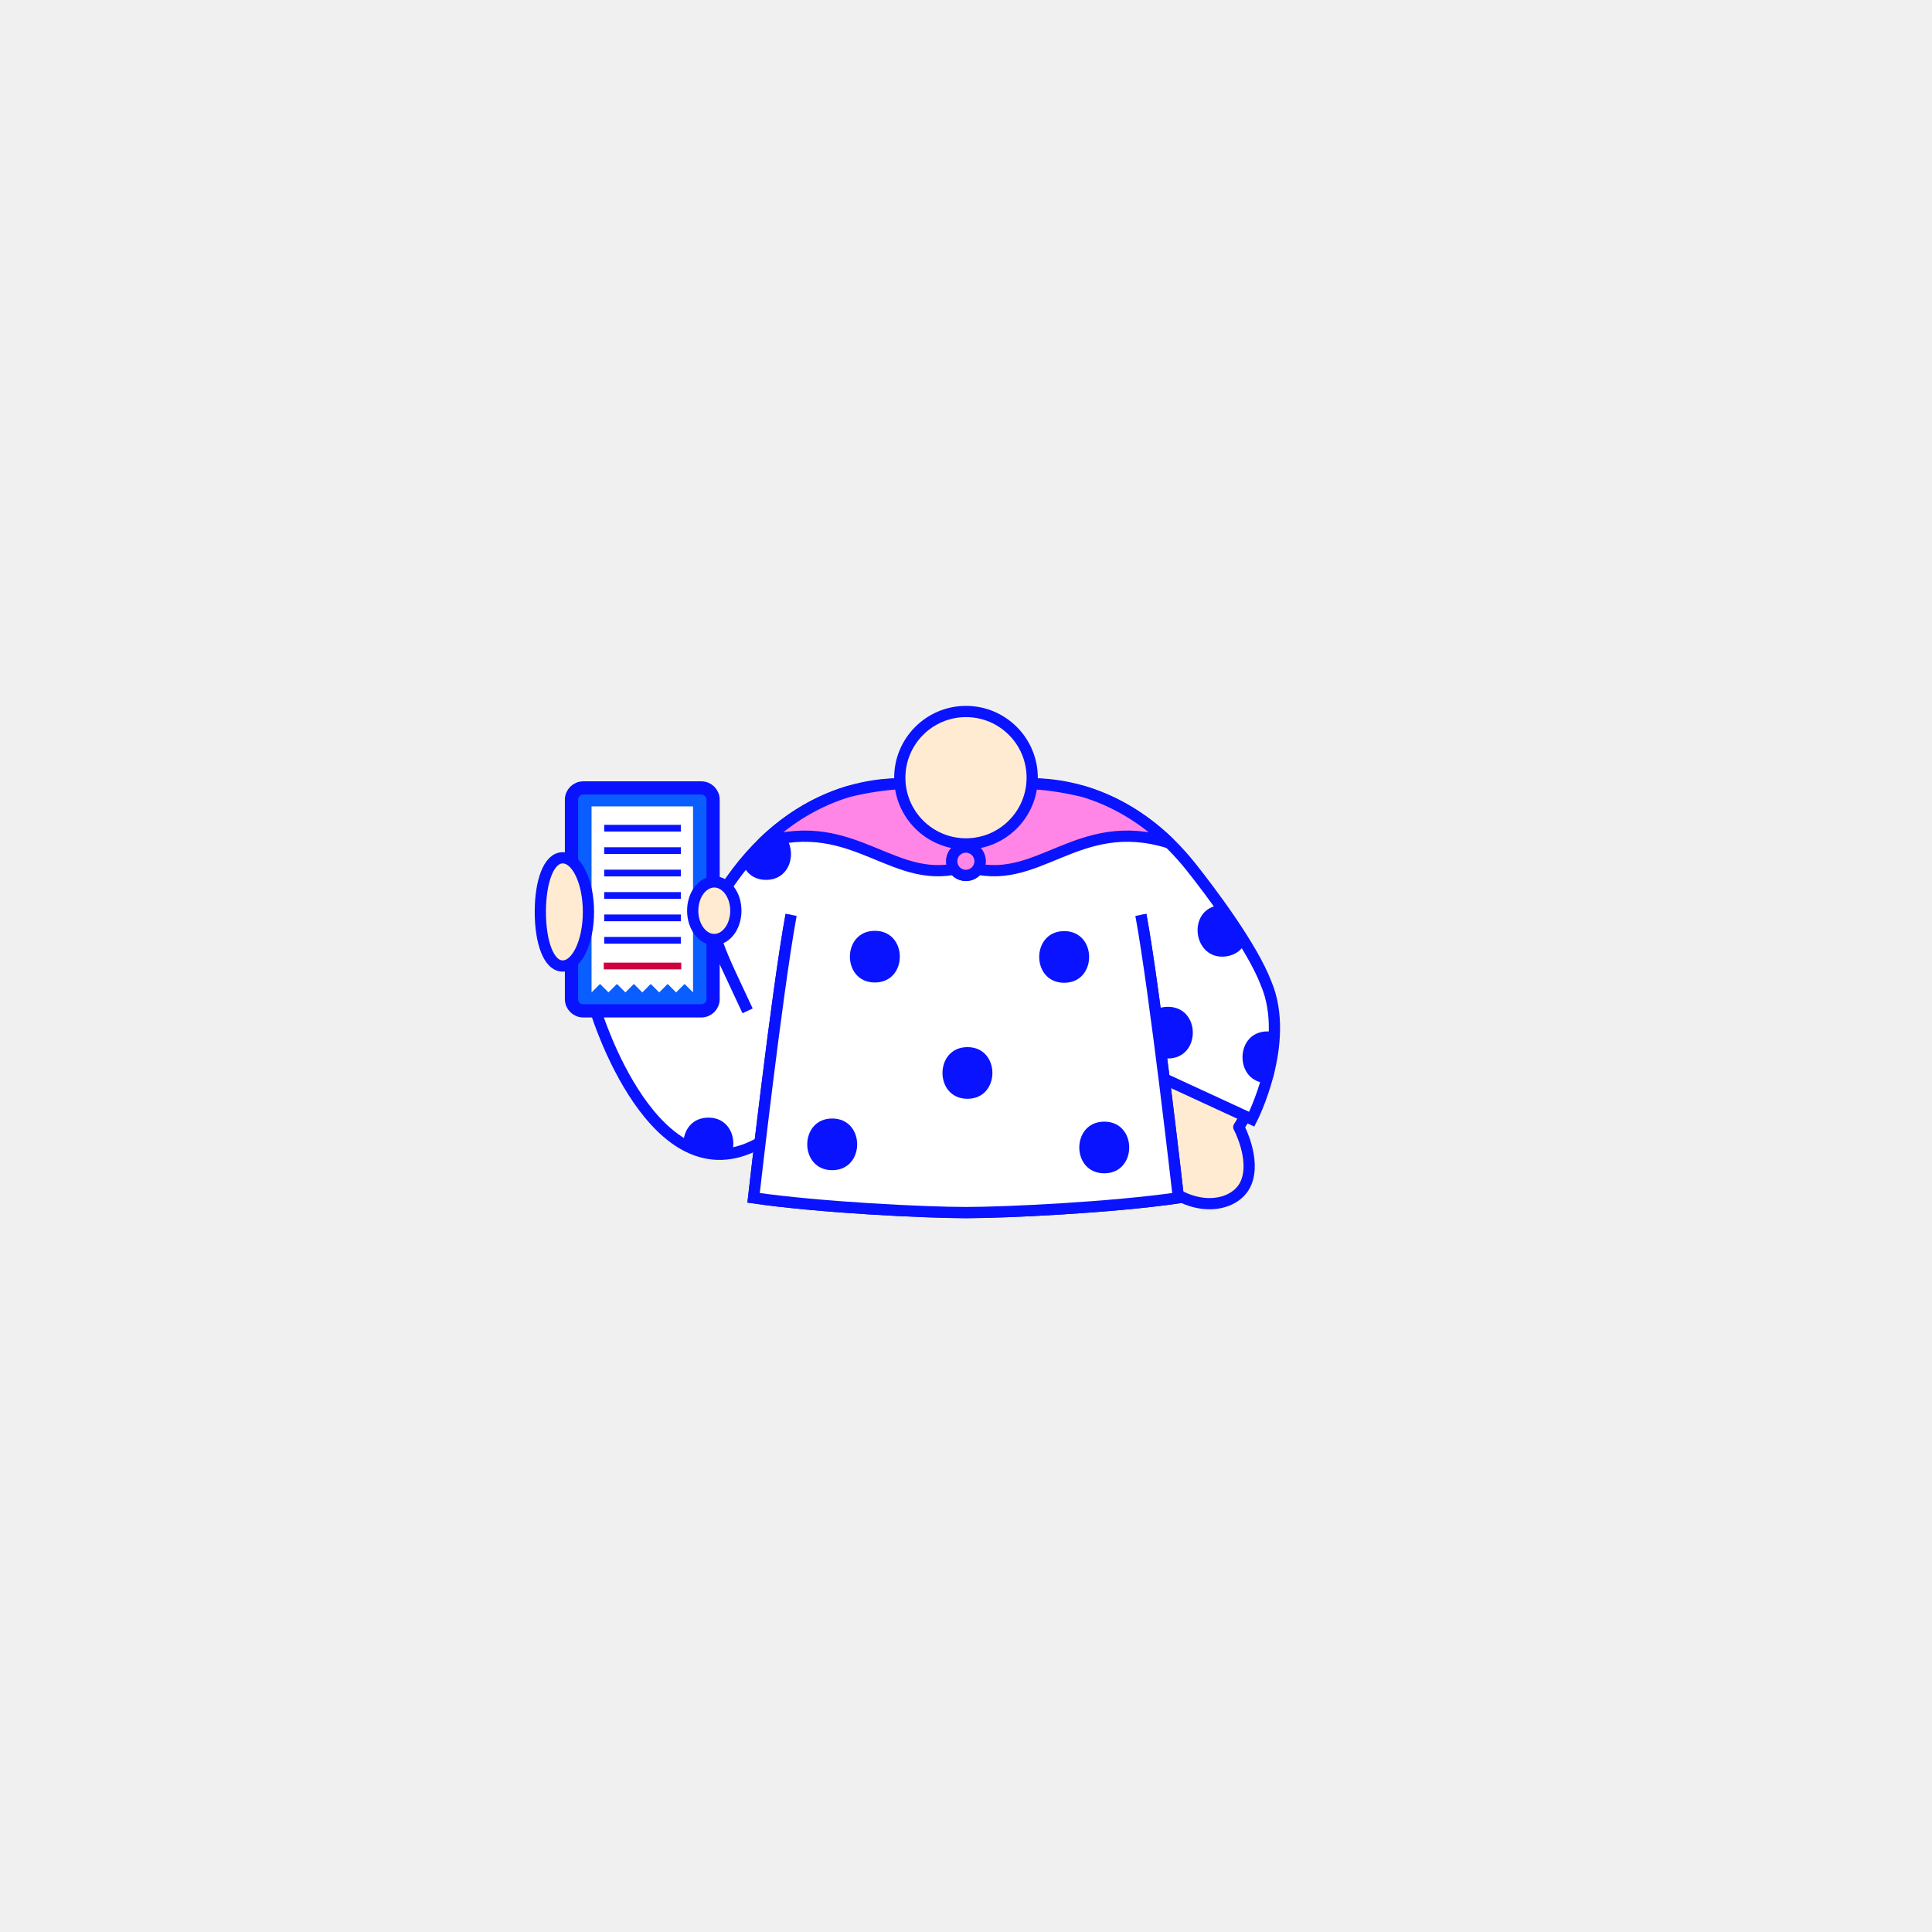
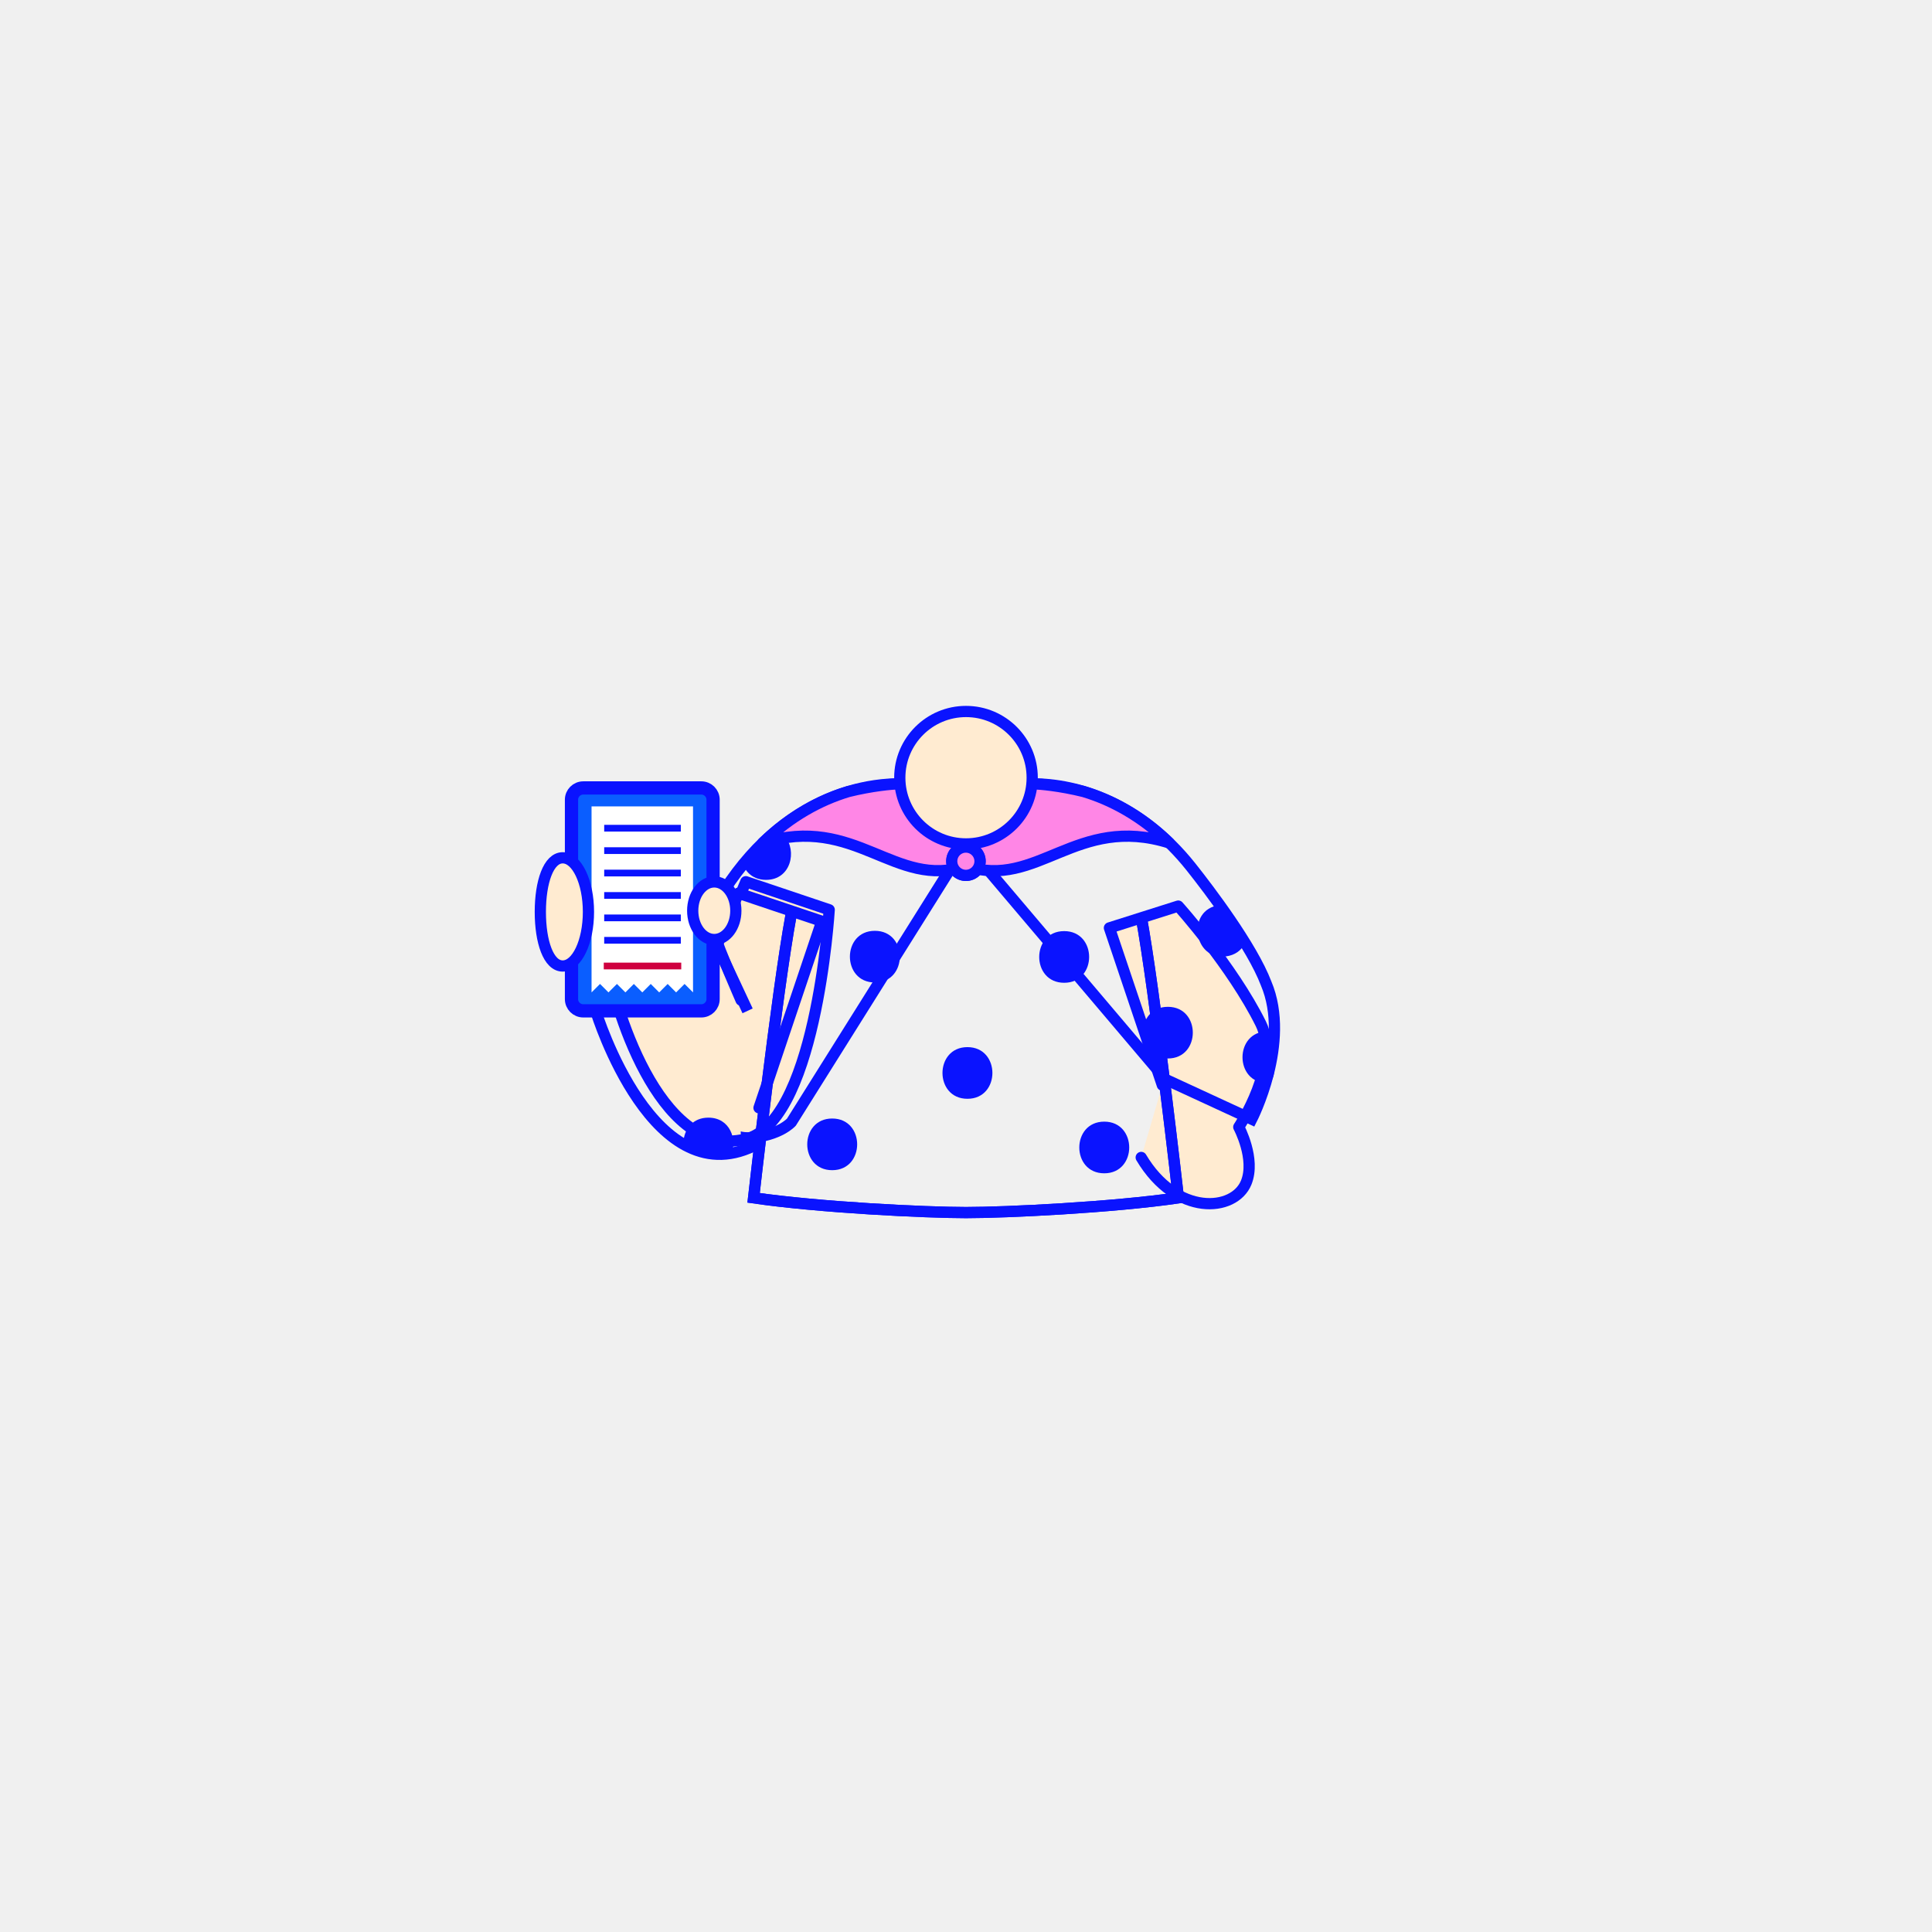
<svg xmlns="http://www.w3.org/2000/svg" class="tree-image-resource" viewBox="0 0 860 860" fill="none">
  <g clip-path="url(#clip0_153_4562)">
    <path d="M517.4 483.02L493.84 413.04L524.48 403.33C524.48 403.33 548.42 429.91 561.2 455.63C570.08 473.5 551.42 501.68 551.42 501.68C551.42 501.68 559.04 515.85 554.72 526.42C549.4 539.47 523.65 541.58 507.99 515.22" fill="#FFEBD1" />
    <path d="M517.4 483.02L493.84 413.04L524.48 403.33C524.48 403.33 548.42 429.91 561.2 455.63C570.08 473.5 551.42 501.68 551.42 501.68C551.42 501.68 559.04 515.85 554.72 526.42C549.4 539.47 523.65 541.58 507.99 515.22" stroke="#0A13FF" stroke-width="5" stroke-linecap="round" stroke-linejoin="round" />
    <path d="M329.731 507.47C363.171 503.49 369.111 404.97 369.111 404.97L331.991 392.48C331.991 392.48 314.331 434.3 309.441 452.06C304.551 469.82 300.591 490.14 318.261 498.56" fill="#FFEBD1" />
    <path d="M329.731 507.47C363.171 503.49 369.111 404.97 369.111 404.97L331.991 392.48C331.991 392.48 314.331 434.3 309.441 452.06C304.551 469.82 300.591 490.14 318.261 498.56" stroke="#0A13FF" stroke-width="5" stroke-linecap="round" stroke-linejoin="round" />
    <path d="M337.858 493.13L365.818 410.08L328.698 397.59C328.698 397.59 311.038 439.41 306.148 457.17C301.258 474.93 297.298 495.25 314.968 503.67" fill="#FFEBD1" />
    <path d="M337.858 493.13L365.818 410.08L328.698 397.59C328.698 397.59 311.038 439.41 306.148 457.17C301.258 474.93 297.298 495.25 314.968 503.67" stroke="#0A13FF" stroke-width="5" stroke-linecap="round" stroke-linejoin="round" />
-     <path d="M429.998 375.64L352.268 499.53C352.268 499.53 346.988 505.47 333.908 506.44C319.568 507.5 315.248 489.82 308.358 479.91C305.548 475.88 288.418 479.53 307.488 426.25C330.888 364.79 373.068 348.93 400.158 348.93H427.008" fill="white" />
+     <path d="M429.998 375.64L352.268 499.53C352.268 499.53 346.988 505.47 333.908 506.44C319.568 507.5 315.248 489.82 308.358 479.91C305.548 475.88 288.418 479.53 307.488 426.25C330.888 364.79 373.068 348.93 400.158 348.93H427.008" class="fill" />
    <path d="M429.998 375.64L352.268 499.53C352.268 499.53 346.988 505.47 333.908 506.44C319.568 507.5 315.248 489.82 308.358 479.91C305.548 475.88 288.418 479.53 307.488 426.25C330.888 364.79 373.068 348.93 400.158 348.93H427.008" stroke="#0A13FF" stroke-width="5" stroke-miterlimit="10" />
-     <path d="M429.996 375.64L518.886 480.51L557.196 498.2C557.196 498.2 574.746 464.1 563.596 437.76C557.296 421.22 538.566 396.48 530.206 385.96C507.506 357.4 479.636 348.93 459.836 348.93H432.986" fill="white" />
+     <path d="M429.996 375.64L518.886 480.51L557.196 498.2C557.196 498.2 574.746 464.1 563.596 437.76C557.296 421.22 538.566 396.48 530.206 385.96C507.506 357.4 479.636 348.93 459.836 348.93H432.986" class="fill" />
    <path d="M429.996 375.64L518.886 480.51L557.196 498.2C557.196 498.2 574.746 464.1 563.596 437.76C557.296 421.22 538.566 396.48 530.206 385.96C507.506 357.4 479.636 348.93 459.836 348.93H432.986" stroke="#0A13FF" stroke-width="5" stroke-miterlimit="10" />
-     <path d="M503.769 390.84C496.419 372.78 486.459 354.73 429.999 354.73C373.539 354.73 363.569 372.78 356.229 390.84C343.929 421.07 335.449 533.65 335.449 533.65C365.039 537.95 400.679 539.89 429.999 539.76C459.319 539.9 494.959 537.95 524.549 533.65C524.549 533.65 516.069 421.07 503.769 390.84Z" fill="white" />
+     <path d="M503.769 390.84C496.419 372.78 486.459 354.73 429.999 354.73C373.539 354.73 363.569 372.78 356.229 390.84C343.929 421.07 335.449 533.65 335.449 533.65C365.039 537.95 400.679 539.89 429.999 539.76C459.319 539.9 494.959 537.95 524.549 533.65C524.549 533.65 516.069 421.07 503.769 390.84Z" class="fill" />
    <path d="M377.498 352.39C365.158 356.11 351.878 363.18 339.488 375.23C380.908 362.22 398.248 396.08 429.998 385.5L429.968 377.9L413.608 348.94H400.148C399.968 348.94 399.788 348.94 399.598 348.94C397.088 348.98 388.288 349.71 377.488 352.38L377.498 352.39Z" fill="#FF86E6" stroke="#0A13FF" stroke-width="5" stroke-linecap="round" stroke-linejoin="round" />
    <path d="M482.496 352.39C494.836 356.11 508.116 363.18 520.506 375.23C479.086 362.22 461.746 396.08 429.996 385.5L430.026 377.9L446.386 348.94H459.846C460.026 348.94 460.206 348.94 460.396 348.94C462.906 348.98 471.706 349.71 482.506 352.38L482.496 352.39Z" fill="#FF86E6" stroke="#0A13FF" stroke-width="5" stroke-linecap="round" stroke-linejoin="round" />
    <path d="M429.997 375.65C446.273 375.65 459.467 362.456 459.467 346.18C459.467 329.904 446.273 316.71 429.997 316.71C413.722 316.71 400.527 329.904 400.527 346.18C400.527 362.456 413.722 375.65 429.997 375.65Z" fill="#FFEBD1" stroke="#0A13FF" stroke-width="5" stroke-miterlimit="10" />
    <path d="M429.999 389.66C433.479 389.66 436.299 386.839 436.299 383.36C436.299 379.881 433.479 377.06 429.999 377.06C426.52 377.06 423.699 379.881 423.699 383.36C423.699 386.839 426.52 389.66 429.999 389.66Z" fill="#FF86E6" stroke="#0A13FF" stroke-width="5" stroke-miterlimit="10" />
-     <path d="M328.789 453.333L320.105 457.161L324.034 466.073L332.718 462.245L328.789 453.333Z" fill="white" />
+     <path d="M328.789 453.333L320.105 457.161L324.034 466.073L332.718 462.245L328.789 453.333Z" class="fill" />
    <path d="M516.281 464.97L524.491 453.59" stroke="#0A13FF" stroke-width="5" stroke-linecap="round" stroke-linejoin="round" />
    <path d="M429.941 389.66C433.42 389.66 436.241 386.839 436.241 383.36C436.241 379.881 433.42 377.06 429.941 377.06C426.461 377.06 423.641 379.881 423.641 383.36C423.641 386.839 426.461 389.66 429.941 389.66Z" fill="#FF86E6" stroke="#0A13FF" stroke-width="5" stroke-miterlimit="10" />
    <path d="M329.729 507.47C293.549 514.13 272.719 448.18 269.449 423.78C266.519 401.92 273.489 387.5 284.229 383.52C293.319 380.15 306.289 385.24 308.369 395.75C310.349 393.34 314.099 392.47 317.579 394.21C323.429 397.15 323.579 406.55 318.159 416.21C319.609 421.76 329.879 445.21 329.879 445.21" fill="#FFEBD1" />
    <path d="M329.729 507.47C293.549 514.13 272.719 448.18 269.449 423.78C266.519 401.92 273.489 387.5 284.229 383.52C293.319 380.15 306.289 385.24 308.369 395.75C310.349 393.34 314.099 392.47 317.579 394.21C323.429 397.15 323.579 406.55 318.159 416.21C319.609 421.76 329.879 445.21 329.879 445.21" stroke="#0A13FF" stroke-width="5" stroke-linecap="round" stroke-linejoin="round" />
-     <path d="M332.778 449.97L317.948 418.21L265.398 450.61C265.398 450.61 291.158 534.53 337.618 508.99" fill="white" />
+     <path d="M332.778 449.97L317.948 418.21L265.398 450.61C265.398 450.61 291.158 534.53 337.618 508.99" class="fill" />
    <path d="M332.778 449.97L317.948 418.21L265.398 450.61C265.398 450.61 291.158 534.53 337.618 508.99" stroke="#0A13FF" stroke-width="5" stroke-miterlimit="10" />
    <path d="M312.181 350.74H259.631C256.737 350.74 254.391 353.086 254.391 355.98V444.73C254.391 447.624 256.737 449.97 259.631 449.97H312.181C315.075 449.97 317.421 447.624 317.421 444.73V355.98C317.421 353.086 315.075 350.74 312.181 350.74Z" fill="#0A5EFF" stroke="#0A13FF" stroke-width="5.89" stroke-linecap="round" stroke-linejoin="round" />
    <path d="M263.32 358.96V430.08V435.92V441.75L267.09 437.99L270.85 441.75L274.62 437.99L278.38 441.75L282.14 437.99L285.91 441.75L289.67 437.99L293.43 441.75L297.2 437.99L300.96 441.75L304.73 437.99L308.49 441.75V435.92V430.08V358.96H263.32Z" fill="white" />
    <path d="M317.948 418.21C323.25 418.21 327.548 412.47 327.548 405.39C327.548 398.31 323.25 392.57 317.948 392.57C312.646 392.57 308.348 398.31 308.348 405.39C308.348 412.47 312.646 418.21 317.948 418.21Z" fill="#FFEBD1" stroke="#0A13FF" stroke-width="5" stroke-linecap="round" stroke-linejoin="round" />
    <path d="M261.94 405.92C261.94 419.22 256.81 430 250.48 430C244.15 430 240.52 419.22 240.52 405.92C240.52 392.62 244.15 381.84 250.48 381.84C256.81 381.84 261.94 392.62 261.94 405.92Z" fill="#FFEBD1" stroke="#0A13FF" stroke-width="5" stroke-linecap="round" stroke-linejoin="round" />
    <path d="M268.758 430H303.248" stroke="#CF003F" stroke-width="3" stroke-miterlimit="10" />
    <path d="M268.949 368.66H303.059" stroke="#0A13FF" stroke-width="3" stroke-miterlimit="10" />
    <path d="M268.949 378.64H303.059" stroke="#0A13FF" stroke-width="3" stroke-miterlimit="10" />
    <path d="M268.949 388.62H303.059" stroke="#0A13FF" stroke-width="3" stroke-miterlimit="10" />
    <path d="M268.949 398.6H303.059" stroke="#0A13FF" stroke-width="3" stroke-miterlimit="10" />
    <path d="M268.949 408.58H303.059" stroke="#0A13FF" stroke-width="3" stroke-miterlimit="10" />
    <path d="M268.949 418.56H303.059" stroke="#0A13FF" stroke-width="3" stroke-miterlimit="10" />
-     <path d="M507.849 407.25C514.189 441.6 524.549 533.19 524.549 533.19C494.959 537.49 447.909 539.76 429.999 539.76C412.089 539.76 365.039 537.49 335.449 533.19C335.449 533.19 345.809 441.6 352.149 407.25" fill="white" />
+     <path d="M507.849 407.25C514.189 441.6 524.549 533.19 524.549 533.19C494.959 537.49 447.909 539.76 429.999 539.76C412.089 539.76 365.039 537.49 335.449 533.19C335.449 533.19 345.809 441.6 352.149 407.25" class="fill" />
    <path d="M507.849 407.25C514.189 441.6 524.549 533.19 524.549 533.19C494.959 537.49 447.909 539.76 429.999 539.76C412.089 539.76 365.039 537.49 335.449 533.19C335.449 533.19 345.809 441.6 352.149 407.25" stroke="#0A13FF" stroke-width="5" stroke-miterlimit="10" />
    <path d="M564.19 459.11C549.39 459.11 549.37 482.11 564.19 482.11C568.37 482.11 567.31 469.56 567.31 469.56C567.31 469.56 570.03 459.11 564.19 459.11Z" fill="#0A13FF" />
    <path d="M519.85 448.17C505.05 448.17 505.03 471.17 519.85 471.17C534.67 471.17 534.67 448.17 519.85 448.17Z" fill="#0A13FF" />
    <path d="M542.688 402.92C528.018 404.88 531.048 427.68 545.738 425.72C549.768 425.18 552.468 423.06 553.948 420.32L542.688 402.92Z" fill="#0A13FF" />
-     <path d="M507.849 407.25C514.189 441.6 524.549 533.19 524.549 533.19C494.959 537.49 447.909 539.76 429.999 539.76C412.089 539.76 365.039 537.49 335.449 533.19C335.449 533.19 345.809 441.6 352.149 407.25" fill="white" />
+     <path d="M507.849 407.25C514.189 441.6 524.549 533.19 524.549 533.19C494.959 537.49 447.909 539.76 429.999 539.76C412.089 539.76 365.039 537.49 335.449 533.19C335.449 533.19 345.809 441.6 352.149 407.25" class="fill" />
    <path d="M507.849 407.25C514.189 441.6 524.549 533.19 524.549 533.19C494.959 537.49 447.909 539.76 429.999 539.76C412.089 539.76 365.039 537.49 335.449 533.19C335.449 533.19 345.809 441.6 352.149 407.25" stroke="#0A13FF" stroke-width="5" stroke-miterlimit="10" />
    <path d="M491.541 499.28C476.741 499.28 476.721 522.28 491.541 522.28C506.361 522.28 506.361 499.28 491.541 499.28Z" fill="#0A13FF" />
    <path d="M370.44 497.89C355.64 497.89 355.62 520.89 370.44 520.89C385.26 520.89 385.26 497.89 370.44 497.89Z" fill="#0A13FF" />
    <path d="M430.639 466.11C415.839 466.11 415.819 489.11 430.639 489.11C445.459 489.11 445.459 466.11 430.639 466.11Z" fill="#0A13FF" />
    <path d="M473.697 414.47C458.897 414.47 458.877 437.47 473.697 437.47C488.517 437.47 488.517 414.47 473.697 414.47Z" fill="#0A13FF" />
    <path d="M315.329 497.5C308.559 497.5 304.879 502.31 304.299 507.54C303.609 513.73 323.829 517.73 325.399 514.1C328.349 507.29 324.999 497.5 315.329 497.5Z" fill="#0A13FF" />
    <path d="M389.428 414.34C374.628 414.34 374.608 437.34 389.428 437.34C404.248 437.34 404.248 414.34 389.428 414.34Z" fill="#0A13FF" />
    <path d="M330.578 384.38C331.968 388.42 335.438 391.66 340.998 391.66C352.098 391.66 354.888 378.72 349.328 372.25C347.478 370.09 332.998 374.6 330.578 384.38Z" fill="#0A13FF" />
  </g>
  <defs>
    <clipPath id="clip0_153_4562">
-       <rect width="100%" height="100%" fill="white" />
+       <rect width="100%" height="100%" class="fill" />
    </clipPath>
  </defs>
</svg>
